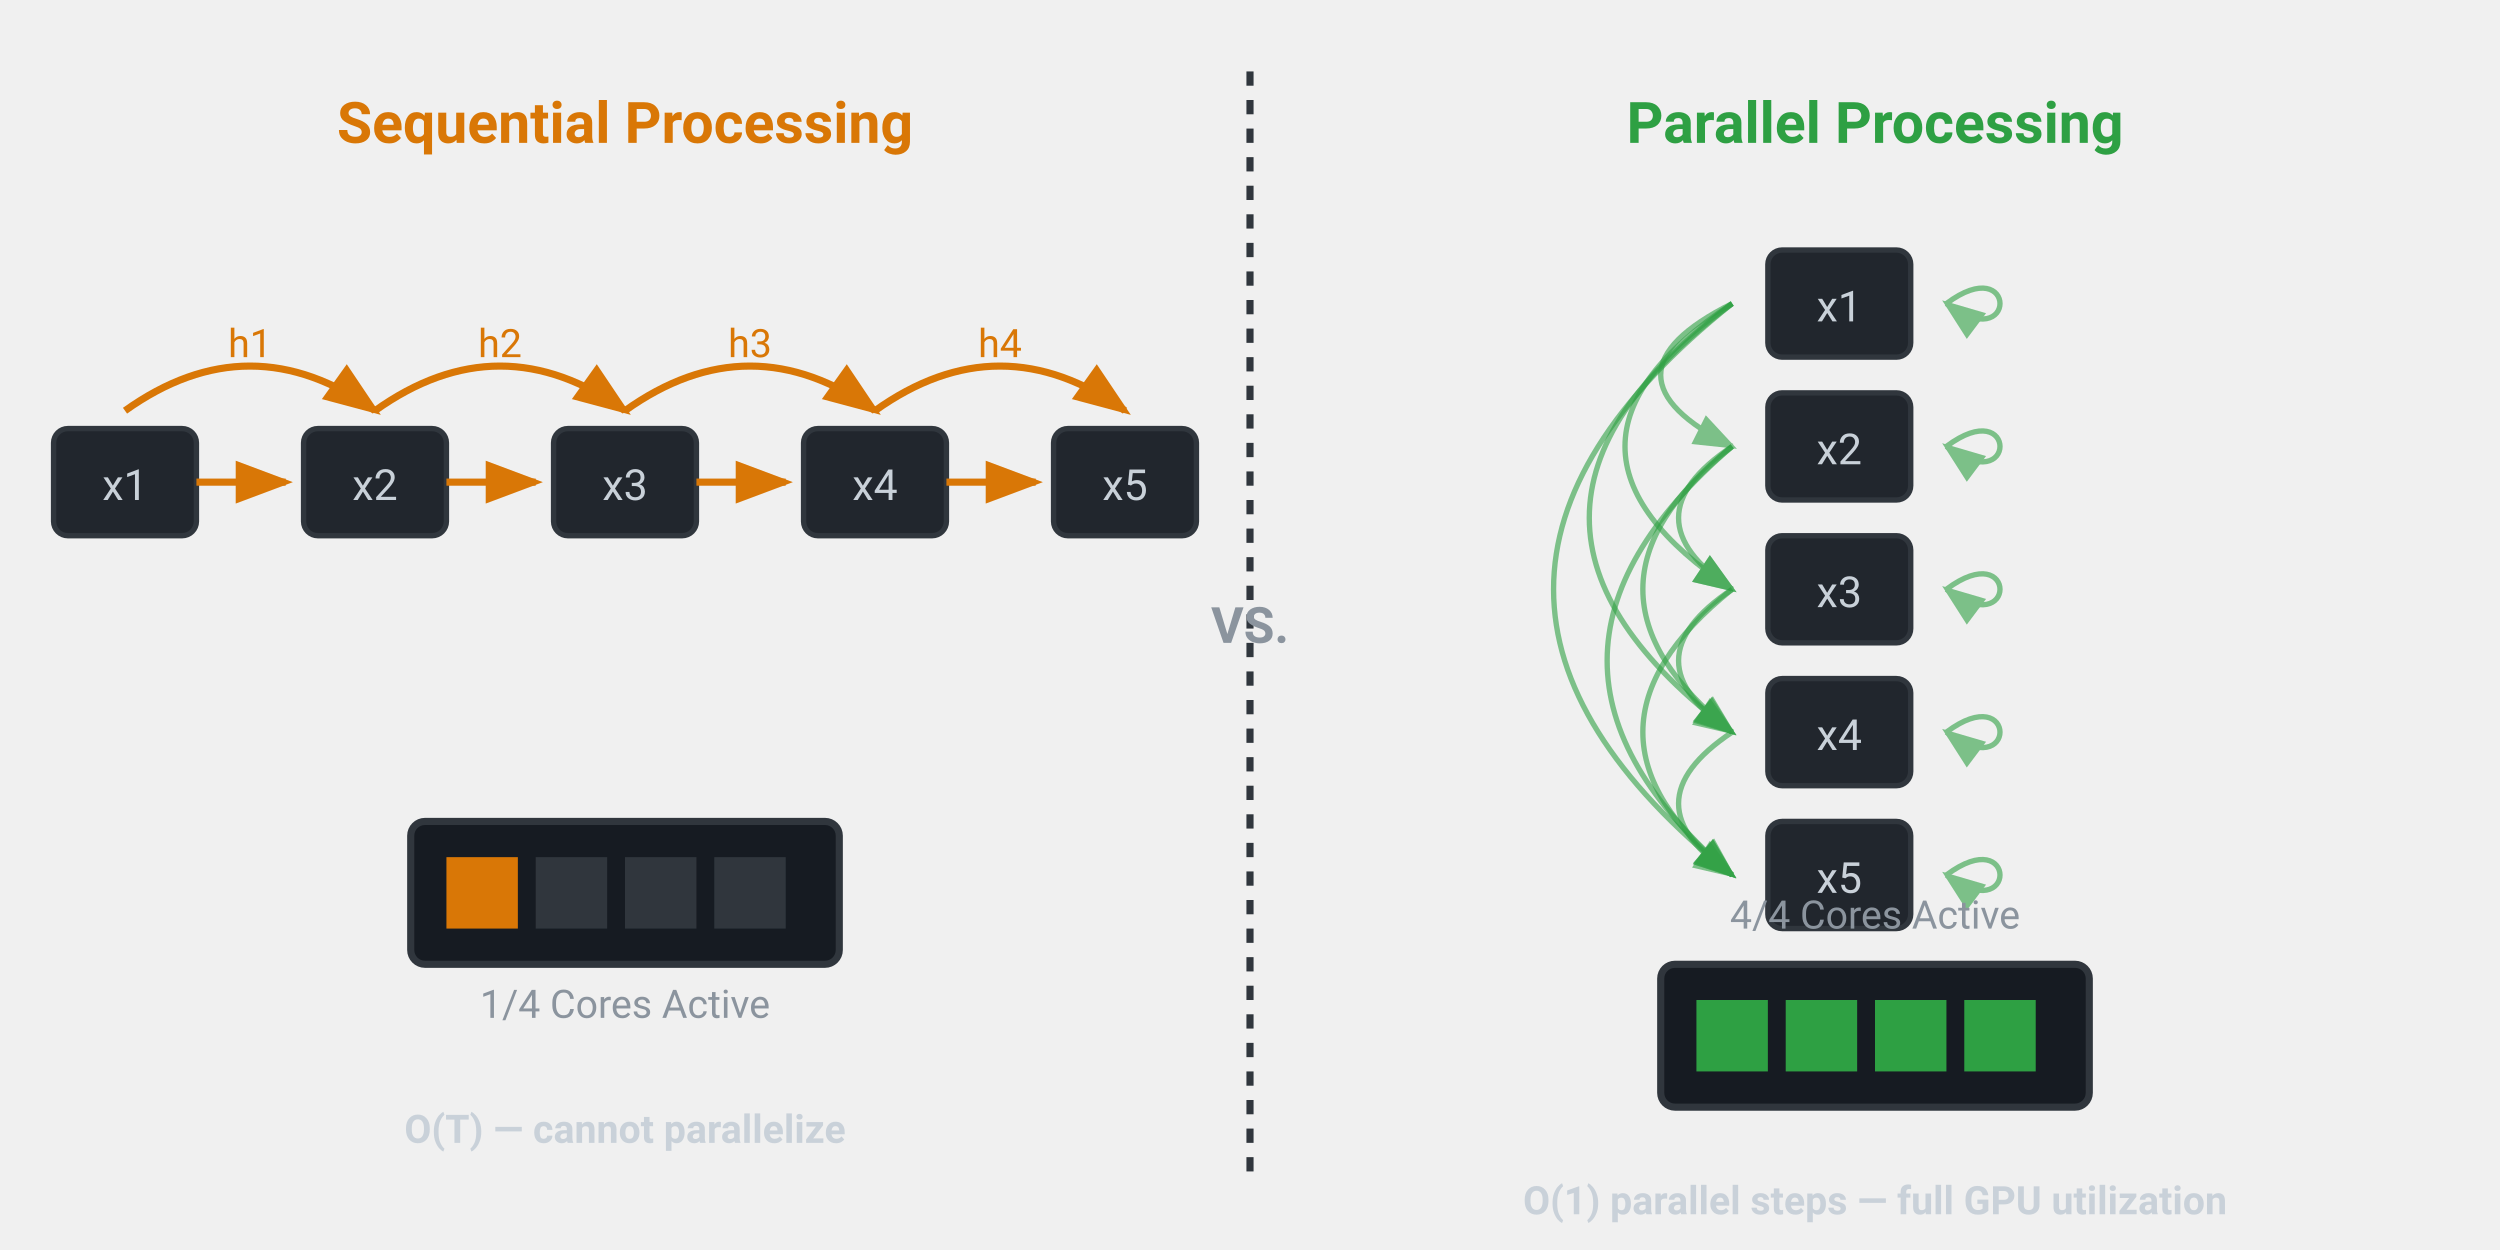
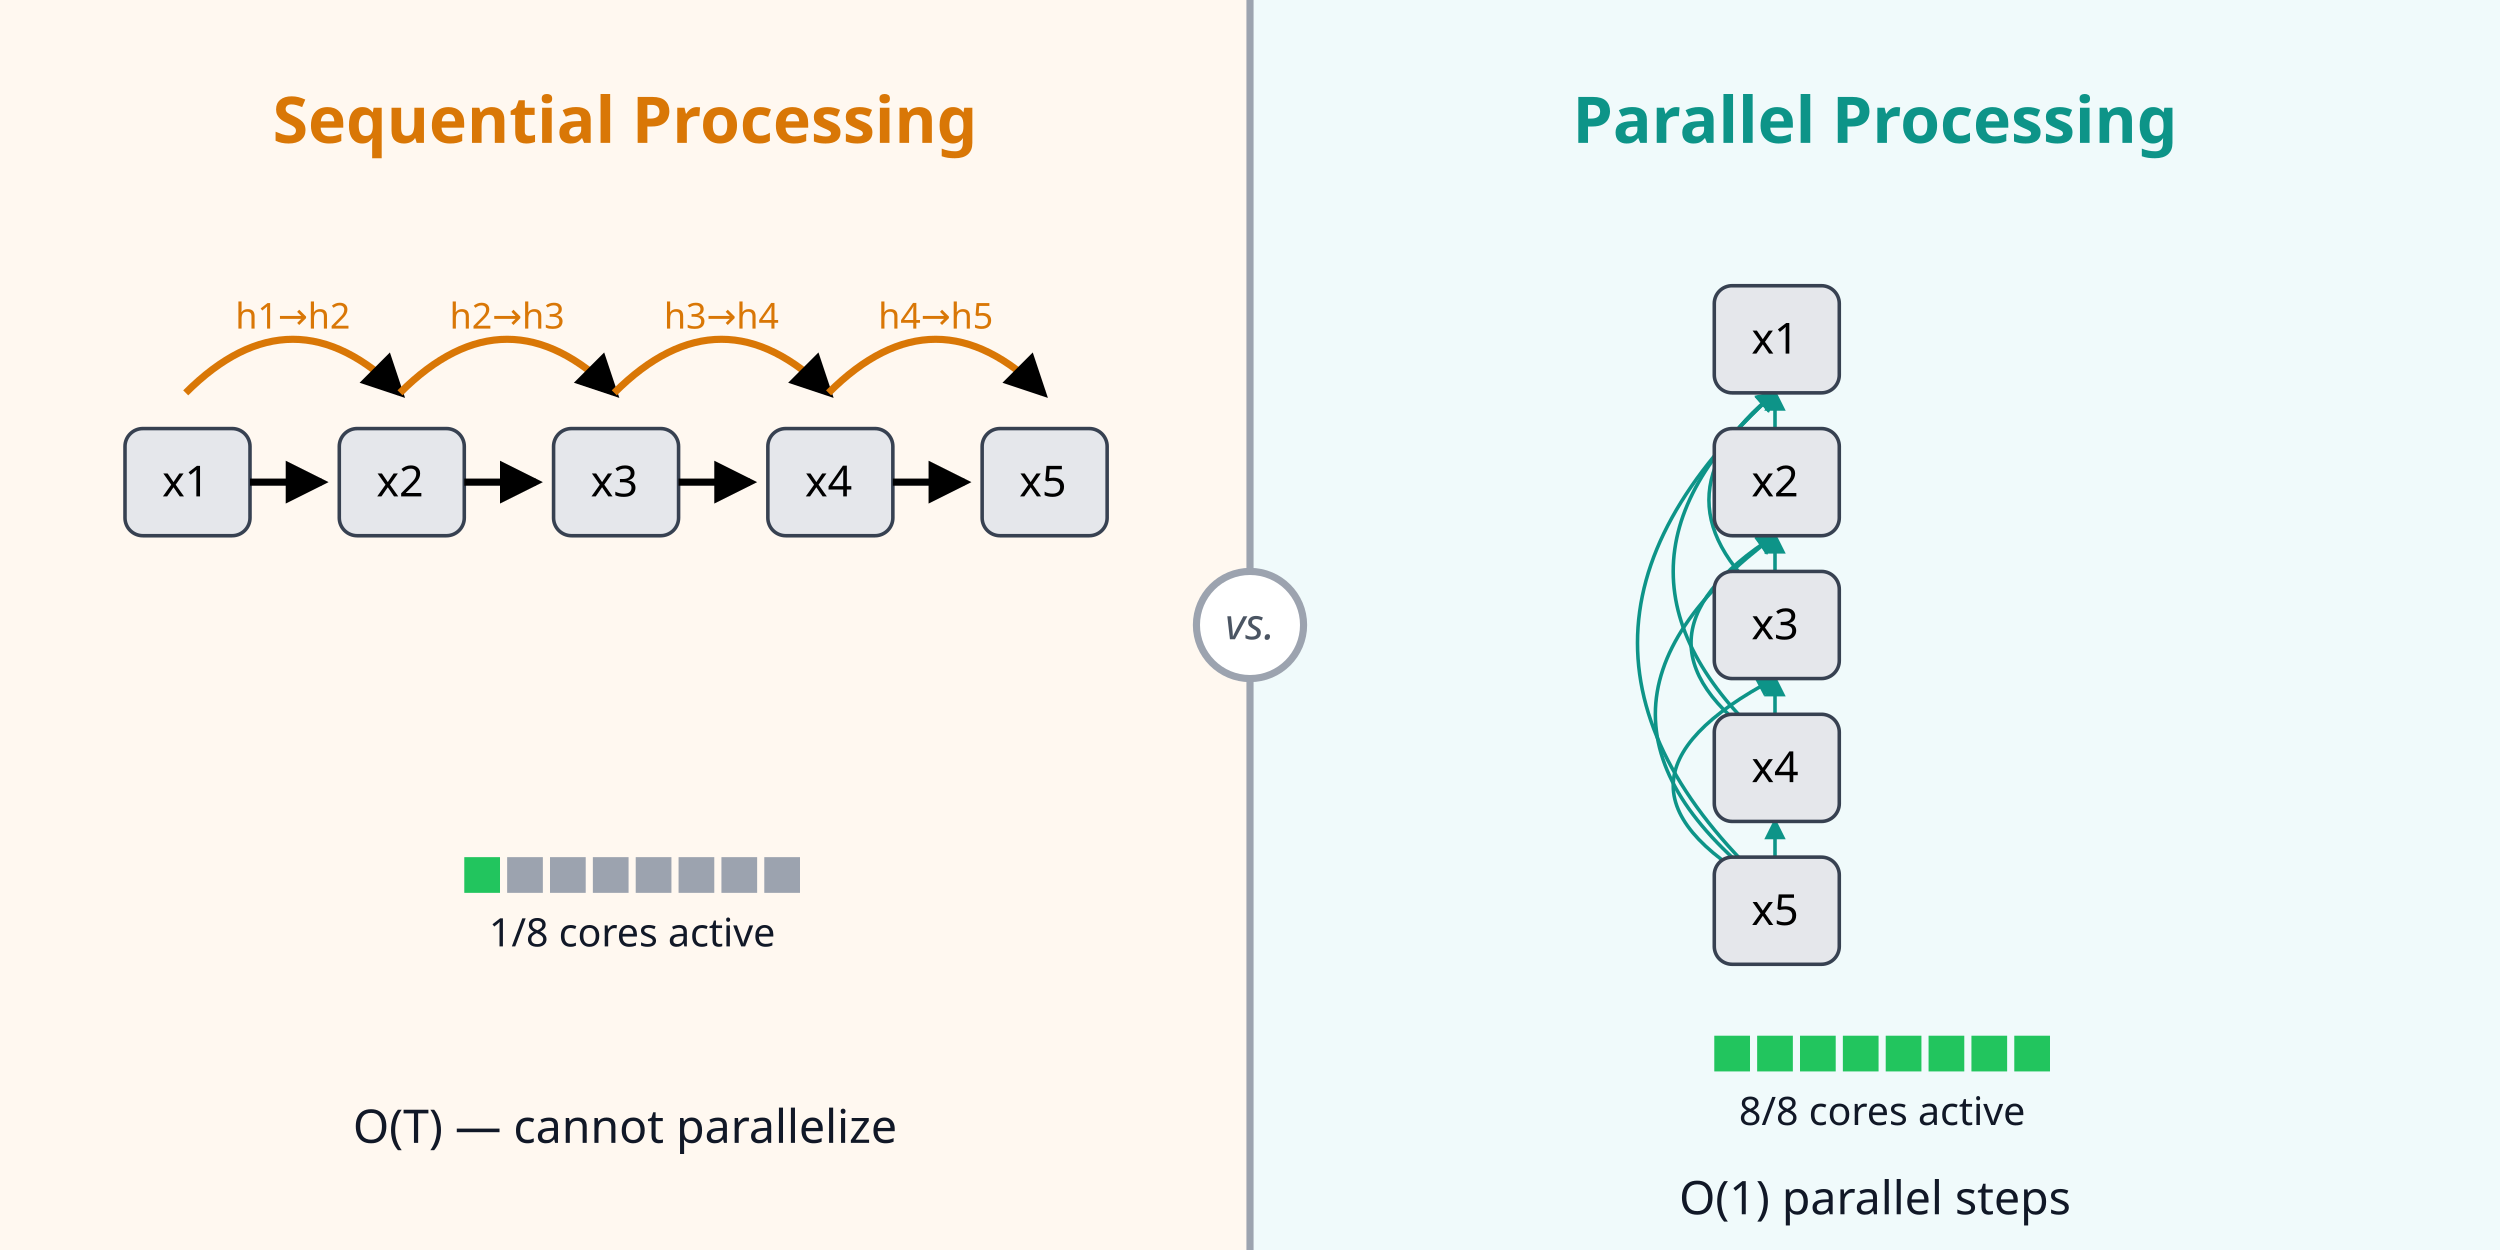
- <svg xmlns="http://www.w3.org/2000/svg" viewBox="0 0 700 350" width="100%" height="100%" style="background-color: #0d1117; font-family: -apple-system, BlinkMacSystemFont, 'Segoe UI', Roboto, Helvetica, Arial, sans-serif;">
-   <style>
-     .title-rnn { font-size: 16px; font-weight: bold; fill: #d97706; text-anchor: middle; }
-     .title-attn { font-size: 16px; font-weight: bold; fill: #2ea043; text-anchor: middle; }
-     .sub-text { font-size: 11px; fill: #8b949e; text-anchor: middle; }
-     .rnn-arrow { stroke: #d97706; stroke-width: 2; marker-end: url(#arrow-rnn); fill: none; }
-     .attn-arrow { stroke: #2ea043; stroke-width: 1.5; marker-end: url(#arrow-attn); fill: none; opacity: 0.6; }
-     .word-box { fill: #21262d; stroke: #30363d; stroke-width: 1.5; rx: 4; }
-     .word-text { font-size: 12px; fill: #c9d1d9; text-anchor: middle; }
-   </style>
+ <svg xmlns="http://www.w3.org/2000/svg" viewBox="0 0 700 350" width="700" height="350" style="background-color: white; font-family: sans-serif;">
  <defs>
-     <marker id="arrow-rnn" markerWidth="8" markerHeight="6" refX="7" refY="3" orient="auto">
-       <polygon points="0 0, 8 3, 0 6" fill="#d97706" />
+     <marker id="arrow_black" markerWidth="6" markerHeight="6" refX="5" refY="3" orient="auto">
+       <path d="M0,0 L6,3 L0,6 Z" fill="#000000" />
    </marker>
-     <marker id="arrow-attn" markerWidth="8" markerHeight="6" refX="7" refY="3" orient="auto">
-       <polygon points="0 0, 8 3, 0 6" fill="#2ea043" />
+     <marker id="arrow_teal" markerWidth="6" markerHeight="6" refX="5" refY="3" orient="auto">
+       <path d="M0,0 L6,3 L0,6 Z" fill="#0D9488" />
    </marker>
  </defs>
-   <line x1="350" y1="20" x2="350" y2="330" stroke="#30363d" stroke-width="2" stroke-dasharray="4,4" />
-   <text x="350" y="180" class="sub-text" style="font-size: 14px; font-weight: bold; fill: #8b949e; background: #0d1117;">VS.</text>
-   <text x="175" y="40" class="title-rnn">Sequential Processing</text>
-   <g transform="translate(15, 120)">
-     <rect x="0" y="0" width="40" height="30" class="word-box" />
-     <text x="20" y="20" class="word-text">x1</text>
-     <line x1="40" y1="15" x2="65" y2="15" class="rnn-arrow" />
-     <rect x="70" y="0" width="40" height="30" class="word-box" />
-     <text x="90" y="20" class="word-text">x2</text>
-     <line x1="110" y1="15" x2="135" y2="15" class="rnn-arrow" />
-     <rect x="140" y="0" width="40" height="30" class="word-box" />
-     <text x="160" y="20" class="word-text">x3</text>
-     <line x1="180" y1="15" x2="205" y2="15" class="rnn-arrow" />
-     <rect x="210" y="0" width="40" height="30" class="word-box" />
-     <text x="230" y="20" class="word-text">x4</text>
-     <line x1="250" y1="15" x2="275" y2="15" class="rnn-arrow" />
-     <rect x="280" y="0" width="40" height="30" class="word-box" />
-     <text x="300" y="20" class="word-text">x5</text>
-     <path d="M 20 -5 Q 55 -30 90 -5" class="rnn-arrow" />
-     <text x="55" y="-20" class="sub-text" style="fill:#d97706;">h1</text>
-     <path d="M 90 -5 Q 125 -30 160 -5" class="rnn-arrow" />
-     <text x="125" y="-20" class="sub-text" style="fill:#d97706;">h2</text>
-     <path d="M 160 -5 Q 195 -30 230 -5" class="rnn-arrow" />
-     <text x="195" y="-20" class="sub-text" style="fill:#d97706;">h3</text>
-     <path d="M 230 -5 Q 265 -30 300 -5" class="rnn-arrow" />
-     <text x="265" y="-20" class="sub-text" style="fill:#d97706;">h4</text>
+   <rect x="0" y="0" width="350" height="350" fill="#FFF8F0" />
+   <text x="175" y="40" font-size="18" font-weight="bold" text-anchor="middle" fill="#D97706">Sequential Processing</text>
+   <g transform="translate(35, 120)">
+     <rect x="0" y="0" width="35" height="30" rx="5" fill="#E5E7EB" stroke="#374151" />
+     <text x="17" y="19" font-size="12" text-anchor="middle">x1</text>
+     <rect x="60" y="0" width="35" height="30" rx="5" fill="#E5E7EB" stroke="#374151" />
+     <text x="77" y="19" font-size="12" text-anchor="middle">x2</text>
+     <rect x="120" y="0" width="35" height="30" rx="5" fill="#E5E7EB" stroke="#374151" />
+     <text x="137" y="19" font-size="12" text-anchor="middle">x3</text>
+     <rect x="180" y="0" width="35" height="30" rx="5" fill="#E5E7EB" stroke="#374151" />
+     <text x="197" y="19" font-size="12" text-anchor="middle">x4</text>
+     <rect x="240" y="0" width="35" height="30" rx="5" fill="#E5E7EB" stroke="#374151" />
+     <text x="257" y="19" font-size="12" text-anchor="middle">x5</text>
+     <line x1="35" y1="15" x2="55" y2="15" stroke="#000" stroke-width="2" marker-end="url(#arrow_black)" />
+     <line x1="95" y1="15" x2="115" y2="15" stroke="#000" stroke-width="2" marker-end="url(#arrow_black)" />
+     <line x1="155" y1="15" x2="175" y2="15" stroke="#000" stroke-width="2" marker-end="url(#arrow_black)" />
+     <line x1="215" y1="15" x2="235" y2="15" stroke="#000" stroke-width="2" marker-end="url(#arrow_black)" />
+     <path d="M 17 -10 Q 47 -40 77 -10" fill="none" stroke="#D97706" stroke-width="2" marker-end="url(#arrow_black)" />
+     <text x="47" y="-28" font-size="10" text-anchor="middle" fill="#D97706">h1→h2</text>
+     <path d="M 77 -10 Q 107 -40 137 -10" fill="none" stroke="#D97706" stroke-width="2" marker-end="url(#arrow_black)" />
+     <text x="107" y="-28" font-size="10" text-anchor="middle" fill="#D97706">h2→h3</text>
+     <path d="M 137 -10 Q 167 -40 197 -10" fill="none" stroke="#D97706" stroke-width="2" marker-end="url(#arrow_black)" />
+     <text x="167" y="-28" font-size="10" text-anchor="middle" fill="#D97706">h3→h4</text>
+     <path d="M 197 -10 Q 227 -40 257 -10" fill="none" stroke="#D97706" stroke-width="2" marker-end="url(#arrow_black)" />
+     <text x="227" y="-28" font-size="10" text-anchor="middle" fill="#D97706">h4→h5</text>
  </g>
-   <g transform="translate(115, 230)">
-     <rect x="0" y="0" width="120" height="40" rx="4" fill="#161b22" stroke="#30363d" stroke-width="2" />
-     <rect x="10" y="10" width="20" height="20" fill="#d97706" />
-     <rect x="35" y="10" width="20" height="20" fill="#30363d" />
-     <rect x="60" y="10" width="20" height="20" fill="#30363d" />
-     <rect x="85" y="10" width="20" height="20" fill="#30363d" />
-     <text x="60" y="55" class="sub-text">1/4 Cores Active</text>
+   <g transform="translate(130, 240)">
+     <rect x="0" y="0" width="10" height="10" fill="#22C55E" />
+     <rect x="12" y="0" width="10" height="10" fill="#9CA3AF" />
+     <rect x="24" y="0" width="10" height="10" fill="#9CA3AF" />
+     <rect x="36" y="0" width="10" height="10" fill="#9CA3AF" />
+     <rect x="48" y="0" width="10" height="10" fill="#9CA3AF" />
+     <rect x="60" y="0" width="10" height="10" fill="#9CA3AF" />
+     <rect x="72" y="0" width="10" height="10" fill="#9CA3AF" />
+     <rect x="84" y="0" width="10" height="10" fill="#9CA3AF" />
+     <text x="47" y="25" font-size="11" text-anchor="middle" fill="#111827">1/8 cores active</text>
  </g>
-   <text x="175" y="320" class="sub-text" style="fill:#c9d1d9; font-weight:bold;">O(T) — cannot parallelize</text>
-   <text x="525" y="40" class="title-attn">Parallel Processing</text>
-   <g transform="translate(435, 70)">
-     <rect x="60" y="0" width="40" height="30" class="word-box" />
-     <text x="80" y="20" class="word-text">x1</text>
-     <rect x="60" y="40" width="40" height="30" class="word-box" />
-     <text x="80" y="60" class="word-text">x2</text>
-     <rect x="60" y="80" width="40" height="30" class="word-box" />
-     <text x="80" y="100" class="word-text">x3</text>
-     <rect x="60" y="120" width="40" height="30" class="word-box" />
-     <text x="80" y="140" class="word-text">x4</text>
-     <rect x="60" y="160" width="40" height="30" class="word-box" />
-     <text x="80" y="180" class="word-text">x5</text>
-     <path d="M 50 15 Q 10 35 50 55" class="attn-arrow" />
-     <path d="M 50 15 Q -10 55 50 95" class="attn-arrow" />
-     <path d="M 50 15 Q -30 75 50 135" class="attn-arrow" />
-     <path d="M 50 15 Q -50 95 50 175" class="attn-arrow" />
-     <path d="M 50 55 Q 20 75 50 95" class="attn-arrow" />
-     <path d="M 50 55 Q 0 95 50 135" class="attn-arrow" />
-     <path d="M 50 55 Q -20 115 50 175" class="attn-arrow" />
-     <path d="M 50 95 Q 20 115 50 135" class="attn-arrow" />
-     <path d="M 50 95 Q 0 135 50 175" class="attn-arrow" />
-     <path d="M 50 135 Q 20 155 50 175" class="attn-arrow" />
-     <path d="M 110 15 C 130 0, 130 30, 110 15" class="attn-arrow" />
-     <path d="M 110 55 C 130 40, 130 70, 110 55" class="attn-arrow" />
-     <path d="M 110 95 C 130 80, 130 110, 110 95" class="attn-arrow" />
-     <path d="M 110 135 C 130 120, 130 150, 110 135" class="attn-arrow" />
-     <path d="M 110 175 C 130 160, 130 190, 110 175" class="attn-arrow" />
+   <text x="175" y="320" font-size="13" text-anchor="middle" fill="#111827">O(T) — cannot parallelize</text>
+   <rect x="350" y="0" width="350" height="350" fill="#F0FAFB" />
+   <text x="525" y="40" font-size="18" font-weight="bold" text-anchor="middle" fill="#0D9488">Parallel Processing</text>
+   <g transform="translate(480, 80)">
+     <path d="M 17 50 L 17 30" fill="none" stroke="#0D9488" stroke-width="1" marker-end="url(#arrow_teal)" />
+     <path d="M 17 90 L 17 70" fill="none" stroke="#0D9488" stroke-width="1" marker-end="url(#arrow_teal)" />
+     <path d="M 17 90 Q -20 60 17 30" fill="none" stroke="#0D9488" stroke-width="1" marker-end="url(#arrow_teal)" />
+     <path d="M 17 130 L 17 110" fill="none" stroke="#0D9488" stroke-width="1" marker-end="url(#arrow_teal)" />
+     <path d="M 17 130 Q -30 100 17 70" fill="none" stroke="#0D9488" stroke-width="1" marker-end="url(#arrow_teal)" />
+     <path d="M 17 130 Q -40 80 17 30" fill="none" stroke="#0D9488" stroke-width="1" marker-end="url(#arrow_teal)" />
+     <path d="M 17 170 L 17 150" fill="none" stroke="#0D9488" stroke-width="1" marker-end="url(#arrow_teal)" />
+     <path d="M 17 170 Q -40 140 17 110" fill="none" stroke="#0D9488" stroke-width="1" marker-end="url(#arrow_teal)" />
+     <path d="M 17 170 Q -50 120 17 70" fill="none" stroke="#0D9488" stroke-width="1" marker-end="url(#arrow_teal)" />
+     <path d="M 17 170 Q -60 100 17 30" fill="none" stroke="#0D9488" stroke-width="1" marker-end="url(#arrow_teal)" />
+     <rect x="0" y="0" width="35" height="30" rx="5" fill="#E5E7EB" stroke="#374151" />
+     <text x="17" y="19" font-size="12" text-anchor="middle">x1</text>
+     <rect x="0" y="40" width="35" height="30" rx="5" fill="#E5E7EB" stroke="#374151" />
+     <text x="17" y="59" font-size="12" text-anchor="middle">x2</text>
+     <rect x="0" y="80" width="35" height="30" rx="5" fill="#E5E7EB" stroke="#374151" />
+     <text x="17" y="99" font-size="12" text-anchor="middle">x3</text>
+     <rect x="0" y="120" width="35" height="30" rx="5" fill="#E5E7EB" stroke="#374151" />
+     <text x="17" y="139" font-size="12" text-anchor="middle">x4</text>
+     <rect x="0" y="160" width="35" height="30" rx="5" fill="#E5E7EB" stroke="#374151" />
+     <text x="17" y="179" font-size="12" text-anchor="middle">x5</text>
  </g>
-   <g transform="translate(465, 270)">
-     <rect x="0" y="0" width="120" height="40" rx="4" fill="#161b22" stroke="#30363d" stroke-width="2" />
-     <rect x="10" y="10" width="20" height="20" fill="#2ea043" />
-     <rect x="35" y="10" width="20" height="20" fill="#2ea043" />
-     <rect x="60" y="10" width="20" height="20" fill="#2ea043" />
-     <rect x="85" y="10" width="20" height="20" fill="#2ea043" />
-     <text x="60" y="-10" class="sub-text">4/4 Cores Active</text>
+   <g transform="translate(480, 290)">
+     <rect x="0" y="0" width="10" height="10" fill="#22C55E" />
+     <rect x="12" y="0" width="10" height="10" fill="#22C55E" />
+     <rect x="24" y="0" width="10" height="10" fill="#22C55E" />
+     <rect x="36" y="0" width="10" height="10" fill="#22C55E" />
+     <rect x="48" y="0" width="10" height="10" fill="#22C55E" />
+     <rect x="60" y="0" width="10" height="10" fill="#22C55E" />
+     <rect x="72" y="0" width="10" height="10" fill="#22C55E" />
+     <rect x="84" y="0" width="10" height="10" fill="#22C55E" />
+     <text x="47" y="25" font-size="11" text-anchor="middle" fill="#111827">8/8 cores active</text>
  </g>
-   <text x="525" y="340" class="sub-text" style="fill:#c9d1d9; font-weight:bold;">O(1) parallel steps — full GPU utilization</text>
+   <text x="525" y="340" font-size="13" text-anchor="middle" fill="#111827">O(1) parallel steps</text>
+   <line x1="350" y1="0" x2="350" y2="350" stroke="#9CA3AF" stroke-width="2" />
+   <circle cx="350" cy="175" r="15" fill="#fff" stroke="#9CA3AF" stroke-width="2" />
+   <text x="350" y="179" font-size="12" font-style="italic" text-anchor="middle" fill="#4B5563">vs.</text>
</svg>
